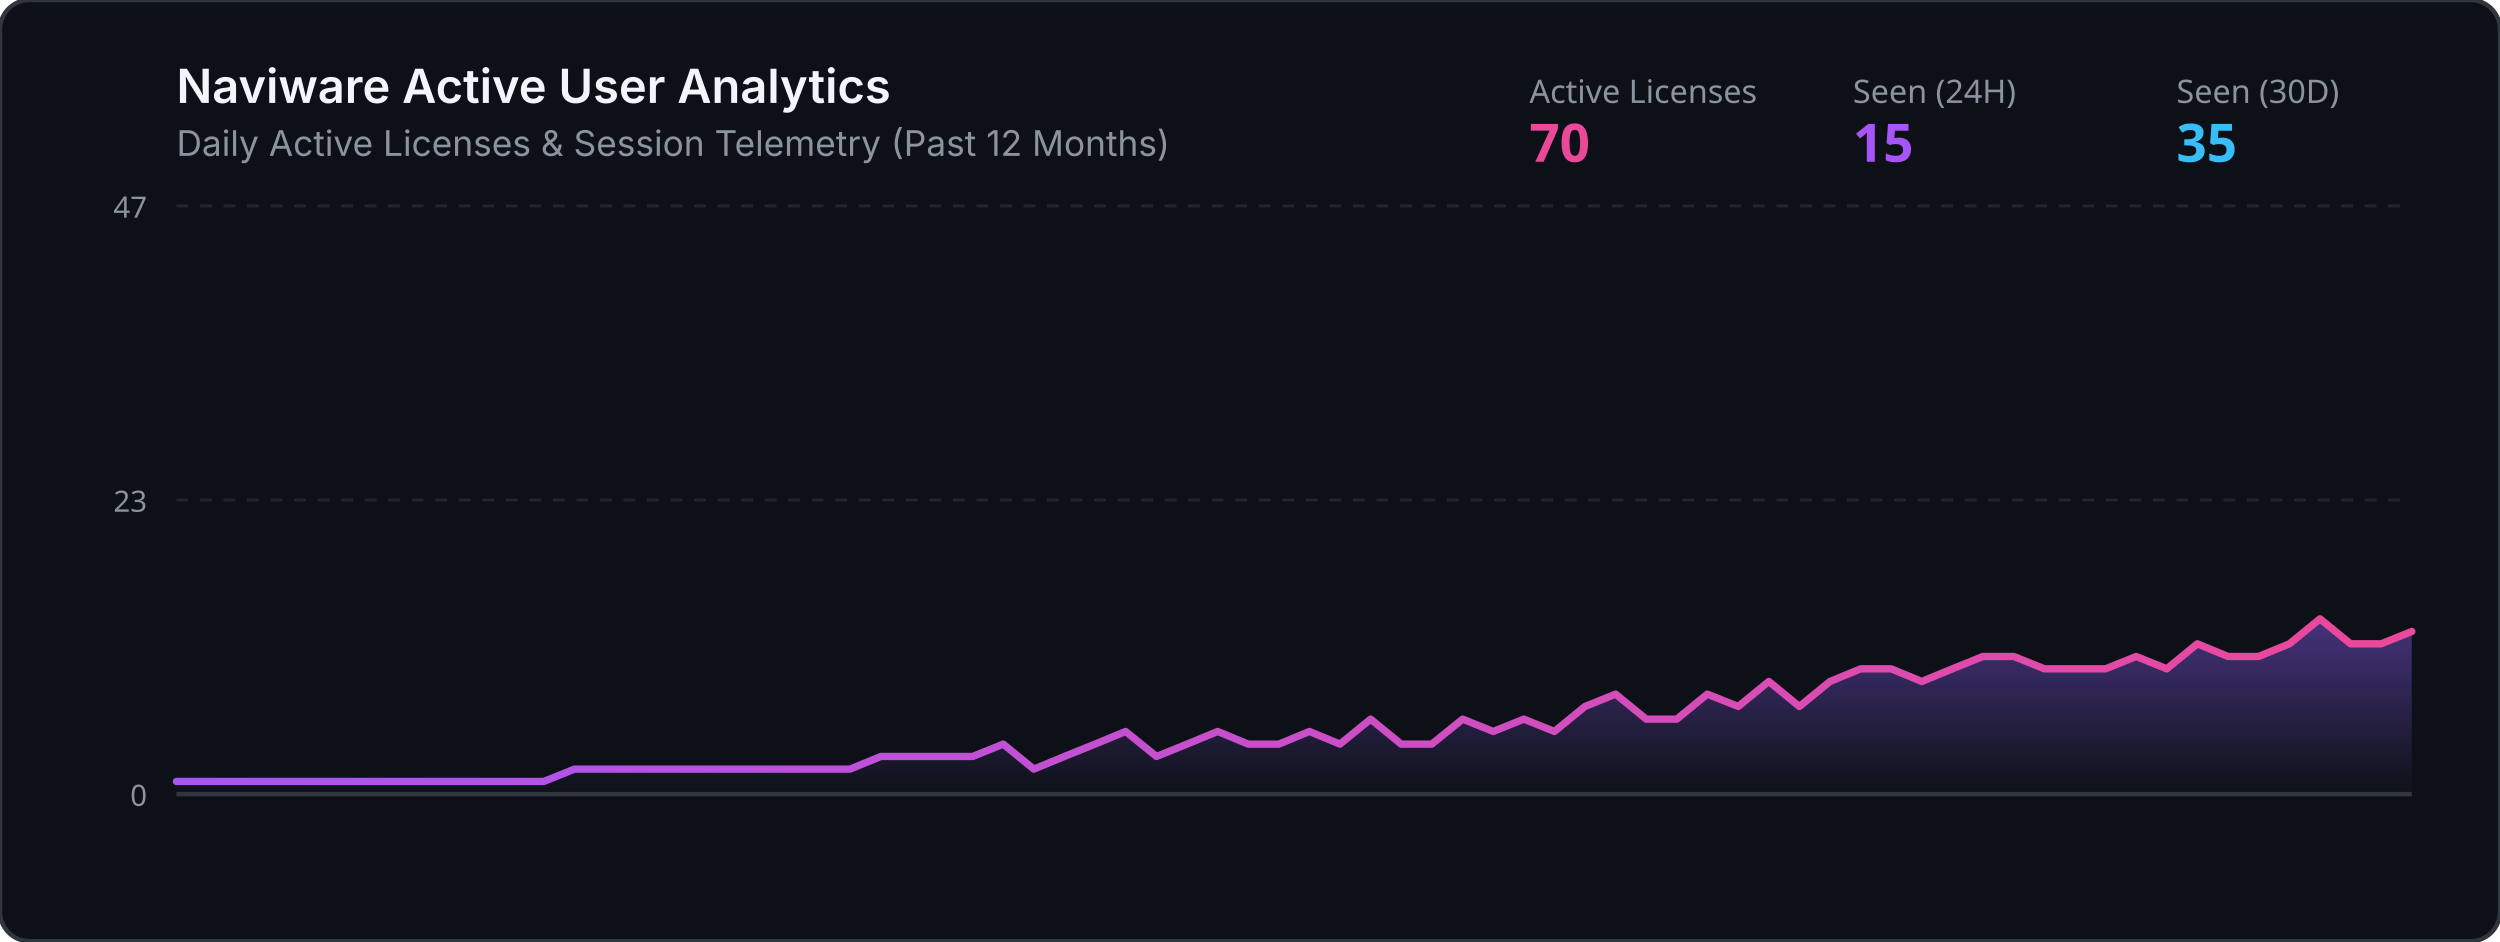
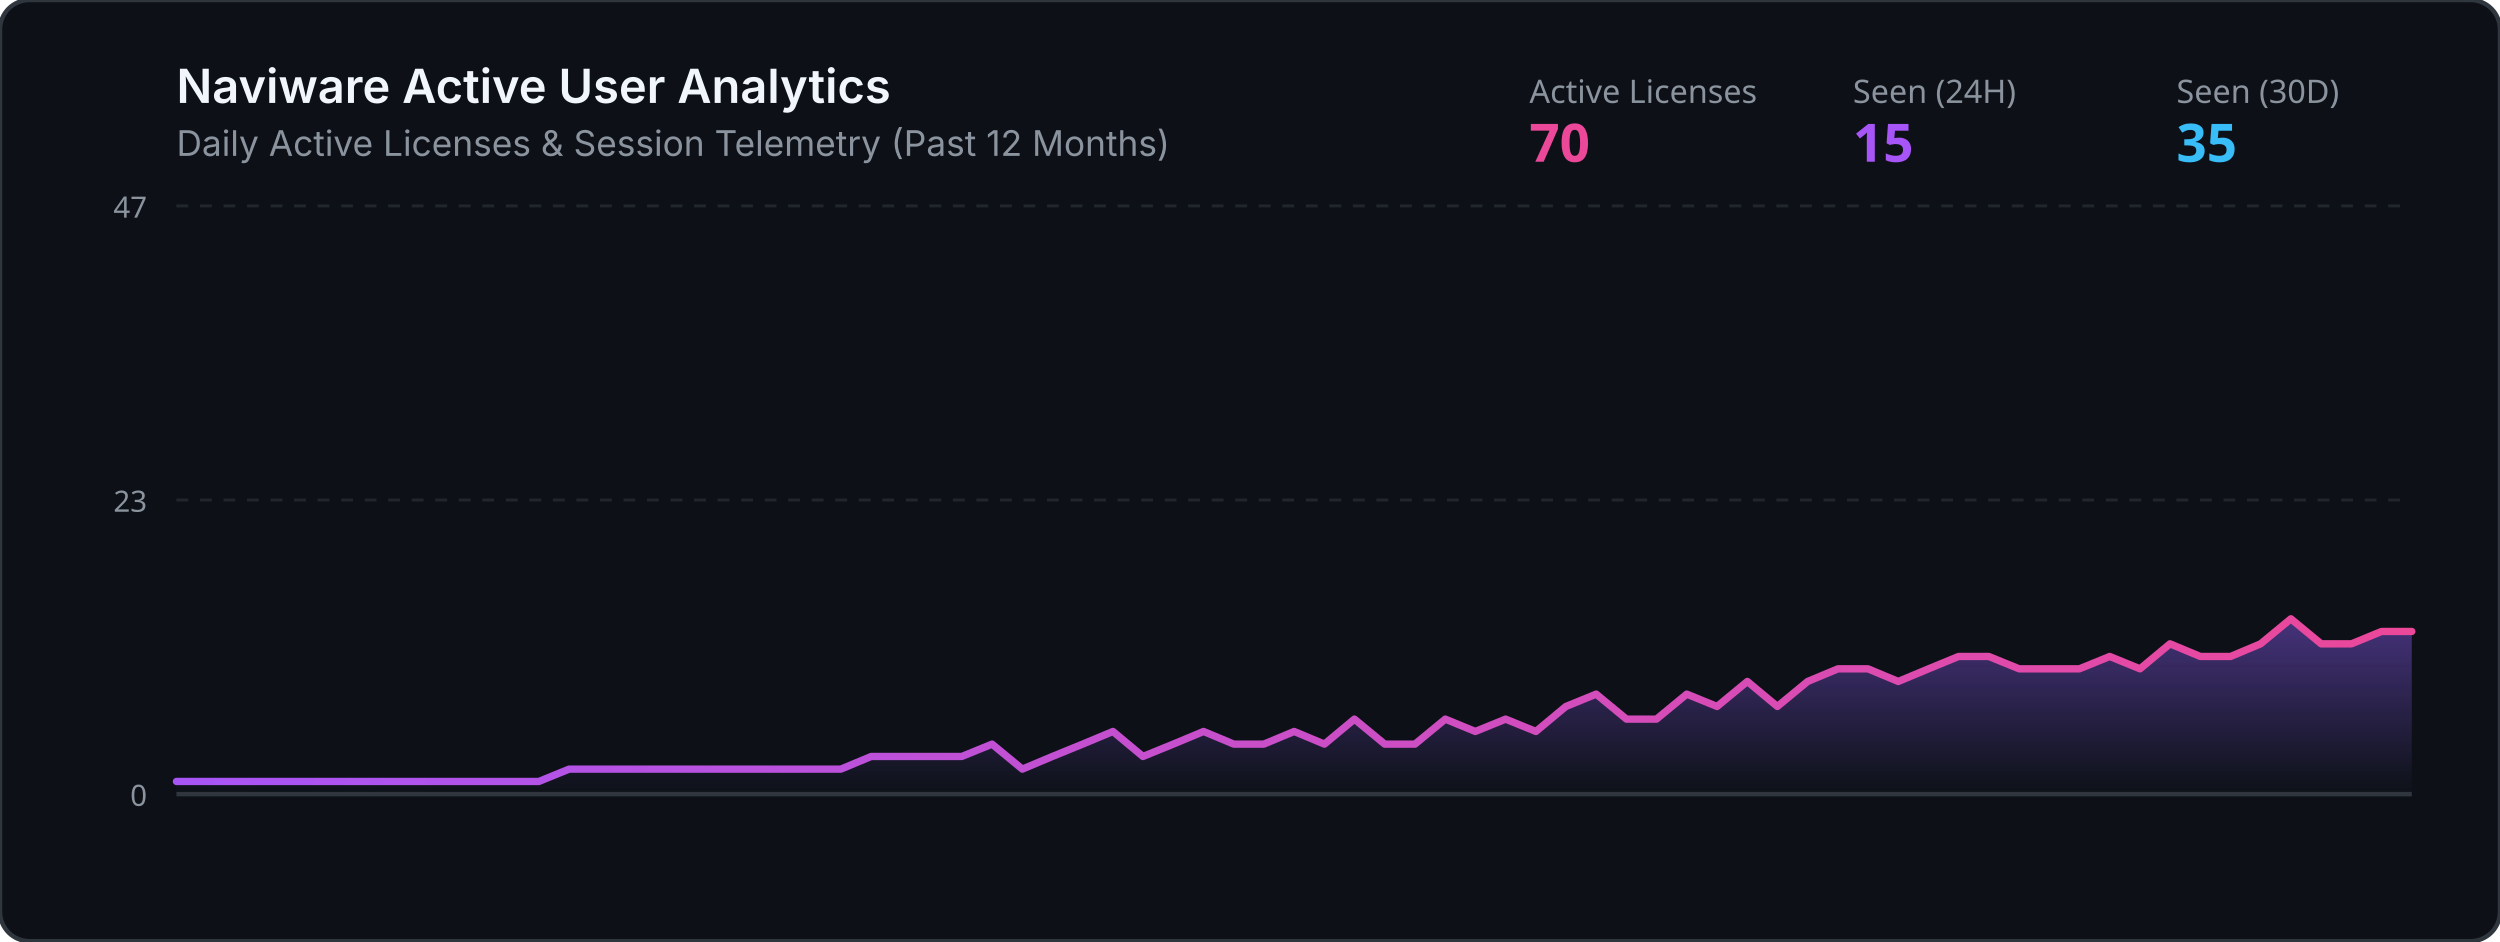
<svg xmlns="http://www.w3.org/2000/svg" viewBox="0 0 850 320" width="100%" height="320">
  <defs>
    <linearGradient id="grad" x1="0%" y1="0%" x2="0%" y2="100%">
      <stop offset="0%" stop-color="#8b5cf6" stop-opacity="0.45" />
      <stop offset="100%" stop-color="#8b5cf6" stop-opacity="0.0" />
    </linearGradient>
    <linearGradient id="lineGrad" x1="0%" y1="0%" x2="100%" y2="0%">
      <stop offset="0%" stop-color="#a855f7" />
      <stop offset="100%" stop-color="#ec4899" />
    </linearGradient>
  </defs>
  <rect width="850" height="320" rx="10" fill="#0d1117" stroke="#30363d" stroke-width="1.5" />
  <text x="60" y="35" fill="#f0f6fc" font-family="-apple-system,BlinkMacSystemFont,Segoe UI,sans-serif" font-size="16" font-weight="600">Naviware Active User Analytics</text>
  <text x="60" y="53" fill="#8b949e" font-family="-apple-system,BlinkMacSystemFont,Segoe UI,sans-serif" font-size="12">Daily Active Licenses &amp; Session Telemetry (Past 12 Months)</text>
  <text x="520" y="35" fill="#8b949e" font-family="sans-serif" font-size="11">Active Licenses</text>
  <text x="520" y="55" fill="#ec4899" font-family="sans-serif" font-size="18" font-weight="bold">70</text>
  <text x="630" y="35" fill="#8b949e" font-family="sans-serif" font-size="11">Seen (24H)</text>
  <text x="630" y="55" fill="#a855f7" font-family="sans-serif" font-size="18" font-weight="bold">15</text>
  <text x="740" y="35" fill="#8b949e" font-family="sans-serif" font-size="11">Seen (30D)</text>
  <text x="740" y="55" fill="#38bdf8" font-family="sans-serif" font-size="18" font-weight="bold">35</text>
  <line x1="60" y1="70" x2="820" y2="70" stroke="#21262d" stroke-width="1" stroke-dasharray="4" />
  <line x1="60" y1="170.0" x2="820" y2="170.0" stroke="#21262d" stroke-width="1" stroke-dasharray="4" />
  <line x1="60" y1="270" x2="820" y2="270" stroke="#30363d" stroke-width="1.5" />
  <text x="50" y="74" fill="#8b949e" font-family="sans-serif" font-size="10" text-anchor="end">47</text>
  <text x="50" y="174.0" fill="#8b949e" font-family="sans-serif" font-size="10" text-anchor="end">23</text>
  <text x="50" y="274" fill="#8b949e" font-family="sans-serif" font-size="10" text-anchor="end">0</text>
-   <polygon points="60,270 60.0,265.7 70.4,265.7 80.8,265.7 91.2,265.7 101.6,265.7 112.1,265.7 122.5,265.7 132.9,265.7 143.3,265.7 153.7,265.7 164.1,265.7 174.5,265.7 184.9,265.7 195.3,261.5 205.8,261.5 216.2,261.5 226.6,261.5 237.0,261.5 247.4,261.5 257.8,261.5 268.2,261.5 278.6,261.5 289.0,261.5 299.5,257.2 309.9,257.2 320.3,257.2 330.7,257.2 341.1,253.0 351.5,261.5 361.9,257.2 372.3,253.0 382.7,248.7 393.2,257.2 403.6,253.0 414.0,248.7 424.4,253.0 434.8,253.0 445.2,248.7 455.6,253.0 466.0,244.5 476.4,253.0 486.8,253.0 497.3,244.5 507.7,248.7 518.1,244.5 528.5,248.7 538.9,240.2 549.3,236.0 559.7,244.5 570.1,244.5 580.5,236.0 591.0,240.2 601.4,231.7 611.8,240.2 622.2,231.7 632.6,227.4 643.0,227.4 653.4,231.7 663.8,227.4 674.2,223.2 684.7,223.2 695.1,227.4 705.5,227.4 715.9,227.4 726.3,223.2 736.7,227.4 747.1,218.9 757.5,223.2 767.9,223.2 778.4,218.9 788.8,210.4 799.2,218.9 809.6,218.9 820.0,214.7 820,270" fill="url(#grad)" />
-   <polyline points="60.0,265.7 70.4,265.7 80.8,265.7 91.2,265.7 101.6,265.7 112.1,265.7 122.5,265.7 132.9,265.7 143.3,265.7 153.7,265.7 164.1,265.7 174.5,265.7 184.9,265.7 195.3,261.5 205.8,261.5 216.2,261.5 226.6,261.5 237.0,261.5 247.4,261.5 257.8,261.5 268.2,261.5 278.6,261.5 289.0,261.5 299.5,257.2 309.9,257.2 320.3,257.2 330.7,257.2 341.1,253.0 351.5,261.5 361.9,257.2 372.3,253.0 382.7,248.7 393.2,257.2 403.6,253.0 414.0,248.7 424.4,253.0 434.8,253.0 445.2,248.7 455.6,253.0 466.0,244.5 476.4,253.0 486.8,253.0 497.3,244.5 507.7,248.7 518.1,244.5 528.5,248.7 538.9,240.2 549.3,236.0 559.7,244.5 570.1,244.5 580.5,236.0 591.0,240.2 601.4,231.7 611.8,240.2 622.2,231.7 632.6,227.4 643.0,227.4 653.4,231.7 663.8,227.4 674.2,223.2 684.7,223.2 695.1,227.4 705.5,227.4 715.9,227.4 726.3,223.2 736.7,227.4 747.1,218.9 757.5,223.2 767.9,223.2 778.4,218.9 788.8,210.4 799.2,218.9 809.6,218.9 820.0,214.7" fill="none" stroke="url(#lineGrad)" stroke-width="2.5" stroke-linecap="round" stroke-linejoin="round" />
+   <polygon points="60,270 60.0,265.7 70.3,265.7 80.5,265.7 90.8,265.7 101.1,265.7 111.4,265.7 121.6,265.7 131.9,265.7 142.2,265.7 152.4,265.7 162.7,265.7 173.0,265.7 183.2,265.7 193.5,261.5 203.8,261.5 214.1,261.5 224.3,261.5 234.6,261.5 244.9,261.5 255.1,261.5 265.4,261.5 275.7,261.5 285.9,261.5 296.2,257.2 306.5,257.2 316.8,257.2 327.0,257.2 337.3,253.0 347.6,261.5 357.8,257.2 368.1,253.0 378.4,248.7 388.6,257.2 398.9,253.0 409.2,248.7 419.5,253.0 429.7,253.0 440.0,248.7 450.3,253.0 460.5,244.5 470.8,253.0 481.1,253.0 491.4,244.5 501.6,248.7 511.9,244.5 522.2,248.7 532.4,240.2 542.7,236.0 553.0,244.5 563.2,244.5 573.5,236.0 583.8,240.2 594.1,231.7 604.3,240.2 614.6,231.7 624.9,227.4 635.1,227.4 645.4,231.7 655.7,227.4 665.9,223.2 676.2,223.2 686.5,227.4 696.8,227.4 707.0,227.4 717.3,223.2 727.6,227.4 737.8,218.9 748.1,223.2 758.4,223.2 768.6,218.9 778.9,210.4 789.2,218.9 799.5,218.9 809.7,214.7 820.0,214.7 820,270" fill="url(#grad)" />
+   <polyline points="60.0,265.7 70.3,265.7 80.5,265.7 90.8,265.7 101.1,265.7 111.4,265.7 121.6,265.7 131.9,265.7 142.2,265.7 152.4,265.7 162.7,265.7 173.0,265.7 183.2,265.7 193.5,261.5 203.8,261.5 214.1,261.5 224.3,261.5 234.6,261.5 244.9,261.5 255.1,261.5 265.4,261.5 275.7,261.5 285.9,261.5 296.2,257.2 306.5,257.2 316.8,257.2 327.0,257.2 337.3,253.0 347.6,261.5 357.8,257.2 368.1,253.0 378.4,248.7 388.6,257.2 398.9,253.0 409.2,248.7 419.5,253.0 429.7,253.0 440.0,248.7 450.3,253.0 460.5,244.5 470.8,253.0 481.1,253.0 491.4,244.5 501.6,248.7 511.9,244.5 522.2,248.7 532.4,240.2 542.7,236.0 553.0,244.5 563.2,244.5 573.5,236.0 583.8,240.2 594.1,231.7 604.3,240.2 614.6,231.7 624.9,227.4 635.1,227.4 645.4,231.7 655.7,227.4 665.9,223.2 676.2,223.2 686.5,227.4 696.8,227.4 707.0,227.4 717.3,223.2 727.6,227.4 737.8,218.9 748.1,223.2 758.4,223.2 768.6,218.9 778.9,210.4 789.2,218.9 799.5,218.9 809.7,214.7 820.0,214.7" fill="none" stroke="url(#lineGrad)" stroke-width="2.5" stroke-linecap="round" stroke-linejoin="round" />
</svg>
